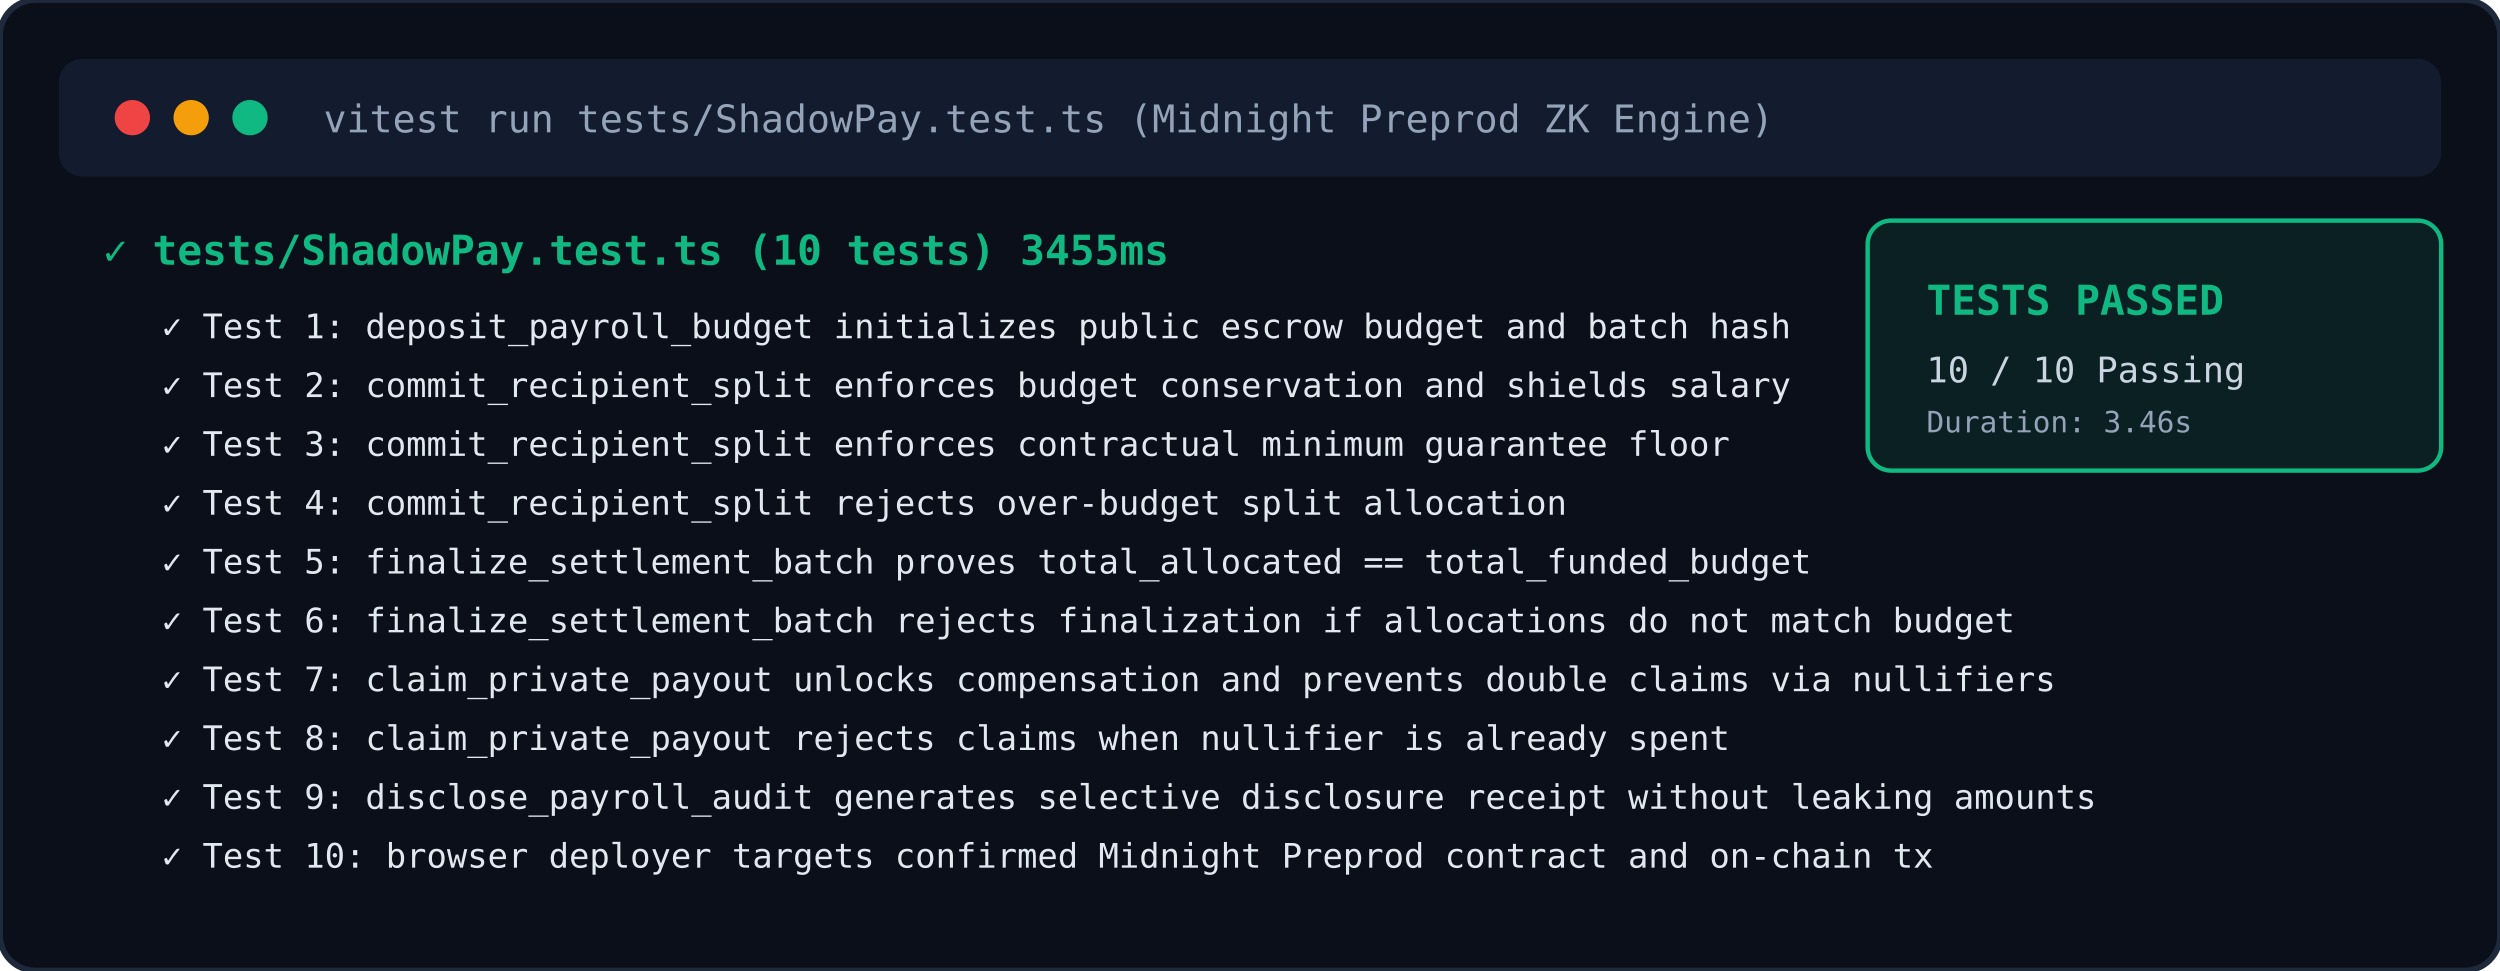
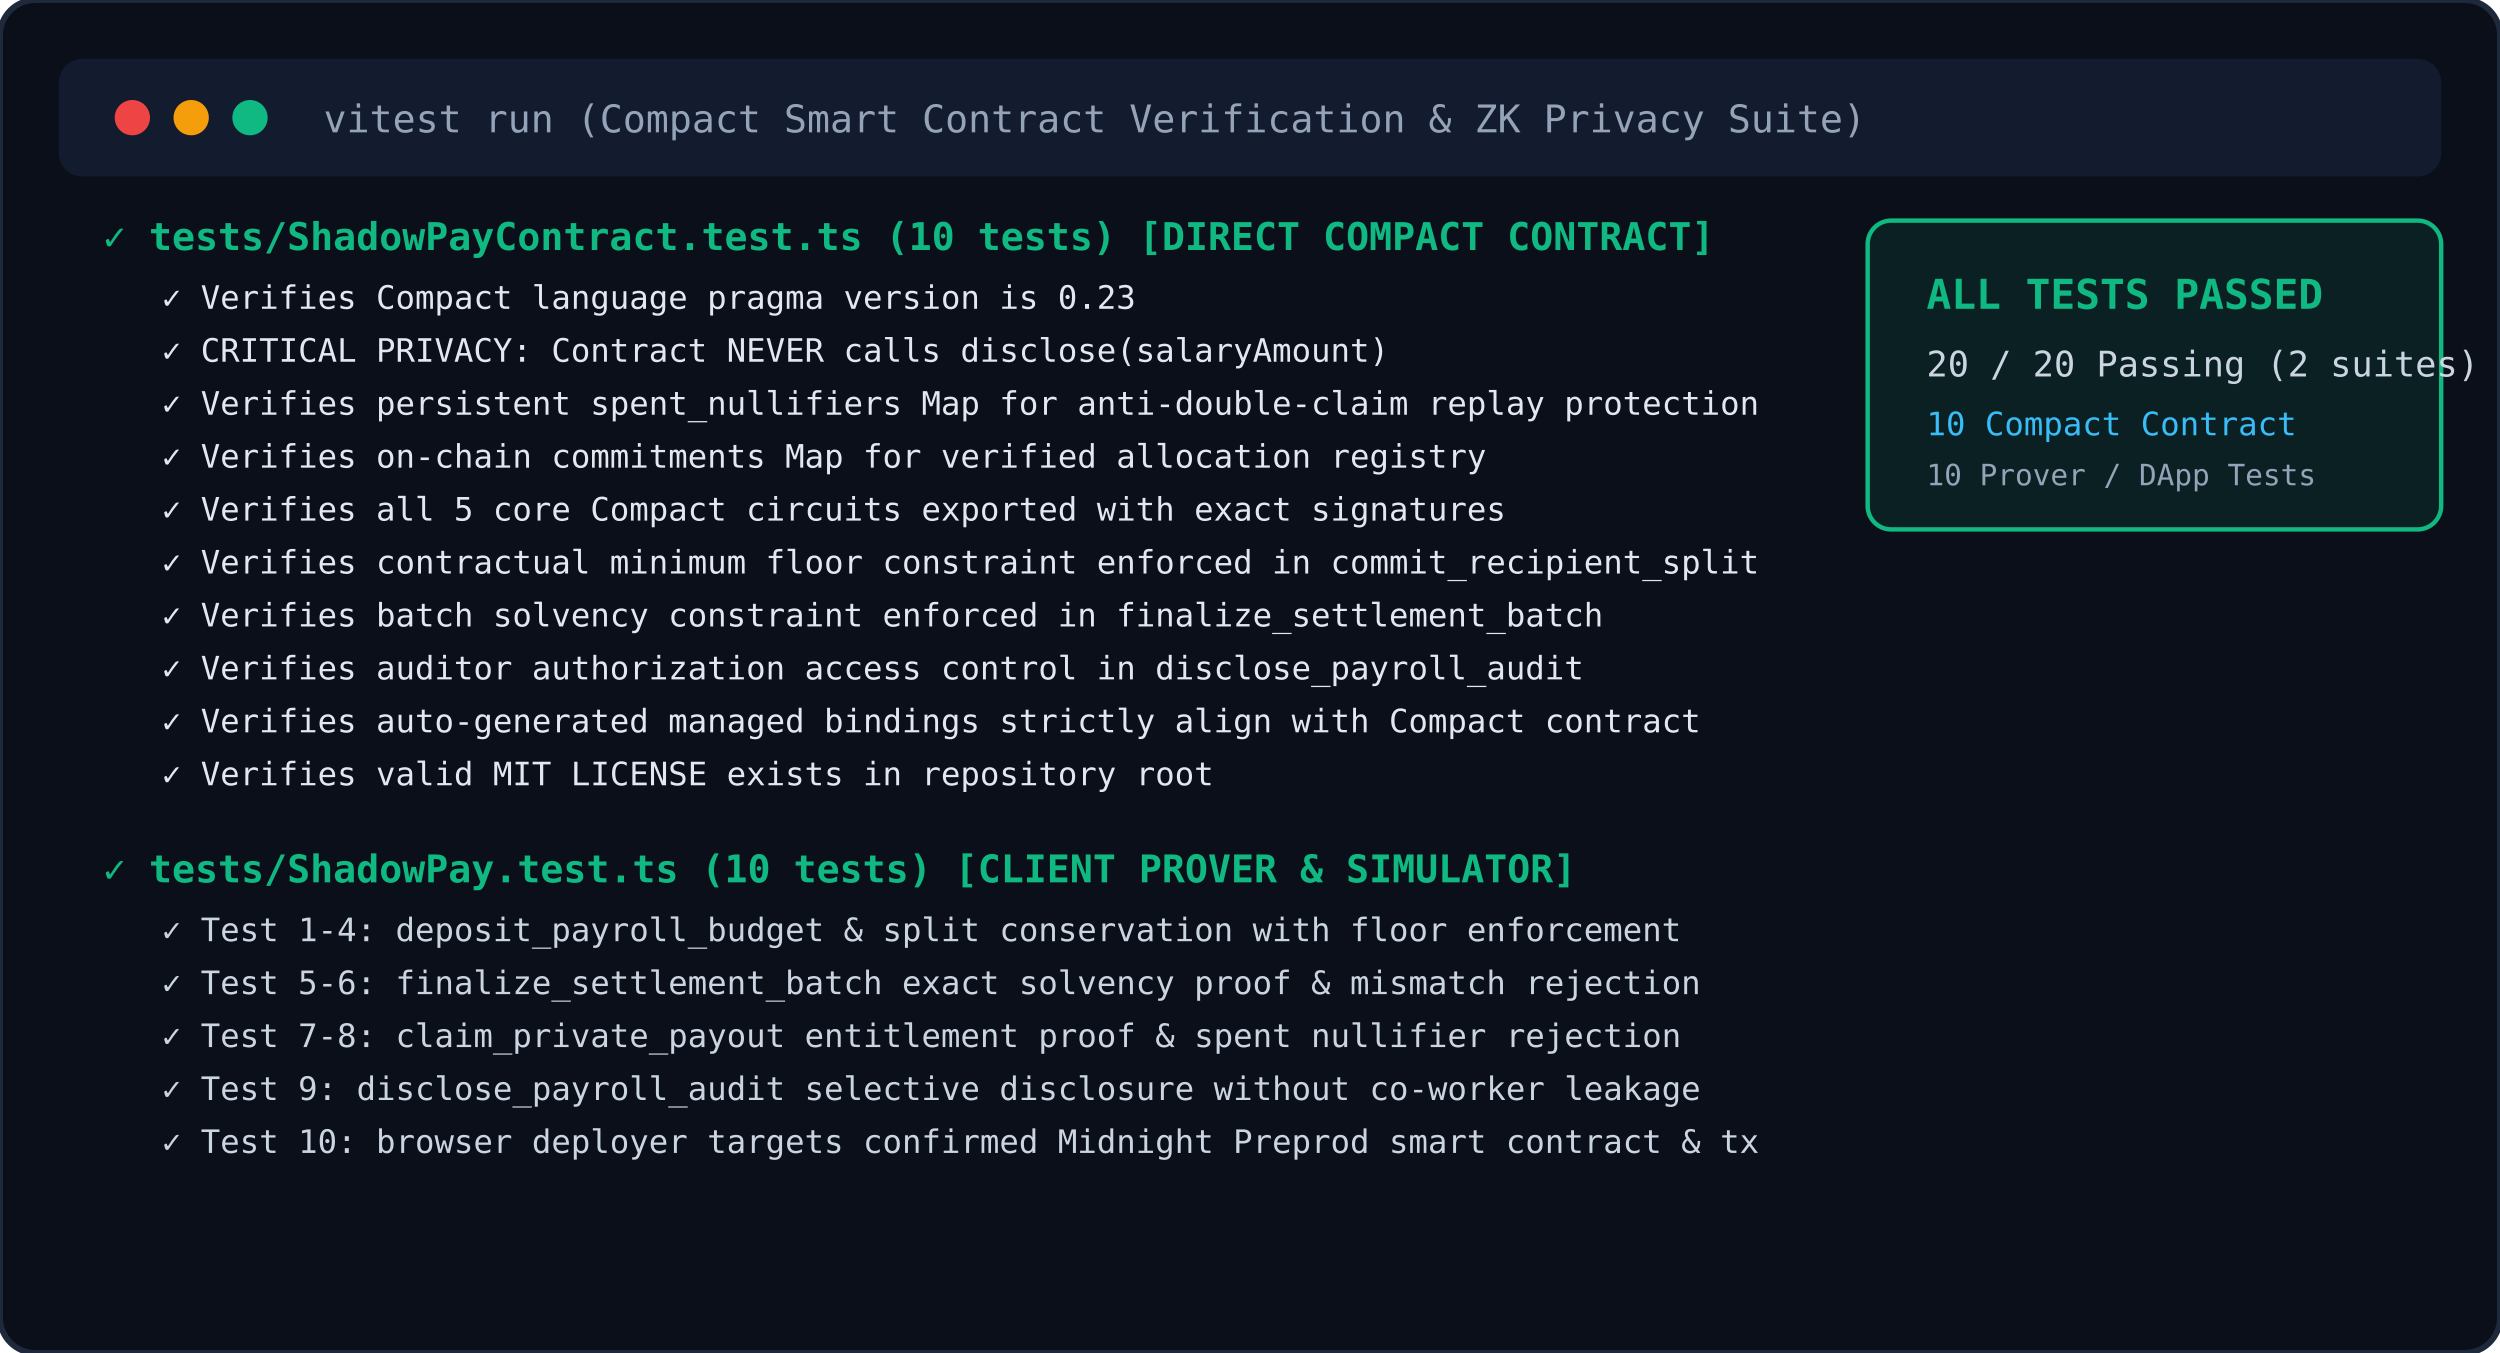
- <svg xmlns="http://www.w3.org/2000/svg" viewBox="0 0 850 330" width="100%" height="100%">
-   <rect width="850" height="330" rx="12" fill="#0b0f19" stroke="#1e293b" stroke-width="2" />
+ <svg xmlns="http://www.w3.org/2000/svg" viewBox="0 0 850 460" width="100%" height="100%">
+   <rect width="850" height="460" rx="12" fill="#0b0f19" stroke="#1e293b" stroke-width="2" />
  <rect x="20" y="20" width="810" height="40" rx="8" fill="#131b2e" />
  <circle cx="45" cy="40" r="6" fill="#ef4444" />
  <circle cx="65" cy="40" r="6" fill="#f59e0b" />
  <circle cx="85" cy="40" r="6" fill="#10b981" />
-   <text x="110" y="45" fill="#94a3b8" font-family="monospace" font-size="13">vitest run tests/ShadowPay.test.ts (Midnight Preprod ZK Engine)</text>
-   <text x="35" y="90" fill="#10b981" font-family="monospace" font-size="14" font-weight="bold">✓ tests/ShadowPay.test.ts (10 tests) 3455ms</text>
-   <text x="55" y="115" fill="#e2e8f0" font-family="monospace" font-size="11.5">✓ Test 1: deposit_payroll_budget initializes public escrow budget and batch hash</text>
-   <text x="55" y="135" fill="#e2e8f0" font-family="monospace" font-size="11.5">✓ Test 2: commit_recipient_split enforces budget conservation and shields salary</text>
-   <text x="55" y="155" fill="#e2e8f0" font-family="monospace" font-size="11.5">✓ Test 3: commit_recipient_split enforces contractual minimum guarantee floor</text>
-   <text x="55" y="175" fill="#e2e8f0" font-family="monospace" font-size="11.5">✓ Test 4: commit_recipient_split rejects over-budget split allocation</text>
-   <text x="55" y="195" fill="#e2e8f0" font-family="monospace" font-size="11.5">✓ Test 5: finalize_settlement_batch proves total_allocated == total_funded_budget</text>
-   <text x="55" y="215" fill="#e2e8f0" font-family="monospace" font-size="11.5">✓ Test 6: finalize_settlement_batch rejects finalization if allocations do not match budget</text>
-   <text x="55" y="235" fill="#e2e8f0" font-family="monospace" font-size="11.5">✓ Test 7: claim_private_payout unlocks compensation and prevents double claims via nullifiers</text>
-   <text x="55" y="255" fill="#e2e8f0" font-family="monospace" font-size="11.5">✓ Test 8: claim_private_payout rejects claims when nullifier is already spent</text>
-   <text x="55" y="275" fill="#e2e8f0" font-family="monospace" font-size="11.5">✓ Test 9: disclose_payroll_audit generates selective disclosure receipt without leaking amounts</text>
-   <text x="55" y="295" fill="#e2e8f0" font-family="monospace" font-size="11.5">✓ Test 10: browser deployer targets confirmed Midnight Preprod contract and on-chain tx</text>
-   <rect x="635" y="75" width="195" height="85" rx="8" fill="#10b981" fill-opacity="0.1" stroke="#10b981" stroke-width="1.5" />
-   <text x="655" y="107" fill="#10b981" font-family="monospace" font-size="14" font-weight="bold">TESTS PASSED</text>
-   <text x="655" y="130" fill="#cbd5e1" font-family="monospace" font-size="12">10 / 10 Passing</text>
-   <text x="655" y="147" fill="#94a3b8" font-family="monospace" font-size="10">Duration: 3.46s</text>
+   <text x="110" y="45" fill="#94a3b8" font-family="monospace" font-size="13">vitest run (Compact Smart Contract Verification &amp; ZK Privacy Suite)</text>
+   <text x="35" y="85" fill="#10b981" font-family="monospace" font-size="13" font-weight="bold">✓ tests/ShadowPayContract.test.ts (10 tests) [DIRECT COMPACT CONTRACT]</text>
+   <text x="55" y="105" fill="#e2e8f0" font-family="monospace" font-size="11">✓ Verifies Compact language pragma version is 0.23</text>
+   <text x="55" y="123" fill="#e2e8f0" font-family="monospace" font-size="11">✓ CRITICAL PRIVACY: Contract NEVER calls disclose(salaryAmount)</text>
+   <text x="55" y="141" fill="#e2e8f0" font-family="monospace" font-size="11">✓ Verifies persistent spent_nullifiers Map for anti-double-claim replay protection</text>
+   <text x="55" y="159" fill="#e2e8f0" font-family="monospace" font-size="11">✓ Verifies on-chain commitments Map for verified allocation registry</text>
+   <text x="55" y="177" fill="#e2e8f0" font-family="monospace" font-size="11">✓ Verifies all 5 core Compact circuits exported with exact signatures</text>
+   <text x="55" y="195" fill="#e2e8f0" font-family="monospace" font-size="11">✓ Verifies contractual minimum floor constraint enforced in commit_recipient_split</text>
+   <text x="55" y="213" fill="#e2e8f0" font-family="monospace" font-size="11">✓ Verifies batch solvency constraint enforced in finalize_settlement_batch</text>
+   <text x="55" y="231" fill="#e2e8f0" font-family="monospace" font-size="11">✓ Verifies auditor authorization access control in disclose_payroll_audit</text>
+   <text x="55" y="249" fill="#e2e8f0" font-family="monospace" font-size="11">✓ Verifies auto-generated managed bindings strictly align with Compact contract</text>
+   <text x="55" y="267" fill="#e2e8f0" font-family="monospace" font-size="11">✓ Verifies valid MIT LICENSE exists in repository root</text>
+   <text x="35" y="300" fill="#10b981" font-family="monospace" font-size="13" font-weight="bold">✓ tests/ShadowPay.test.ts (10 tests) [CLIENT PROVER &amp; SIMULATOR]</text>
+   <text x="55" y="320" fill="#cbd5e1" font-family="monospace" font-size="11">✓ Test 1-4: deposit_payroll_budget &amp; split conservation with floor enforcement</text>
+   <text x="55" y="338" fill="#cbd5e1" font-family="monospace" font-size="11">✓ Test 5-6: finalize_settlement_batch exact solvency proof &amp; mismatch rejection</text>
+   <text x="55" y="356" fill="#cbd5e1" font-family="monospace" font-size="11">✓ Test 7-8: claim_private_payout entitlement proof &amp; spent nullifier rejection</text>
+   <text x="55" y="374" fill="#cbd5e1" font-family="monospace" font-size="11">✓ Test 9: disclose_payroll_audit selective disclosure without co-worker leakage</text>
+   <text x="55" y="392" fill="#cbd5e1" font-family="monospace" font-size="11">✓ Test 10: browser deployer targets confirmed Midnight Preprod smart contract &amp; tx</text>
+   <rect x="635" y="75" width="195" height="105" rx="8" fill="#10b981" fill-opacity="0.1" stroke="#10b981" stroke-width="1.5" />
+   <text x="655" y="105" fill="#10b981" font-family="monospace" font-size="14" font-weight="bold">ALL TESTS PASSED</text>
+   <text x="655" y="128" fill="#cbd5e1" font-family="monospace" font-size="12">20 / 20 Passing (2 suites)</text>
+   <text x="655" y="148" fill="#38bdf8" font-family="monospace" font-size="11">10 Compact Contract</text>
+   <text x="655" y="165" fill="#94a3b8" font-family="monospace" font-size="10">10 Prover / DApp Tests</text>
</svg>
